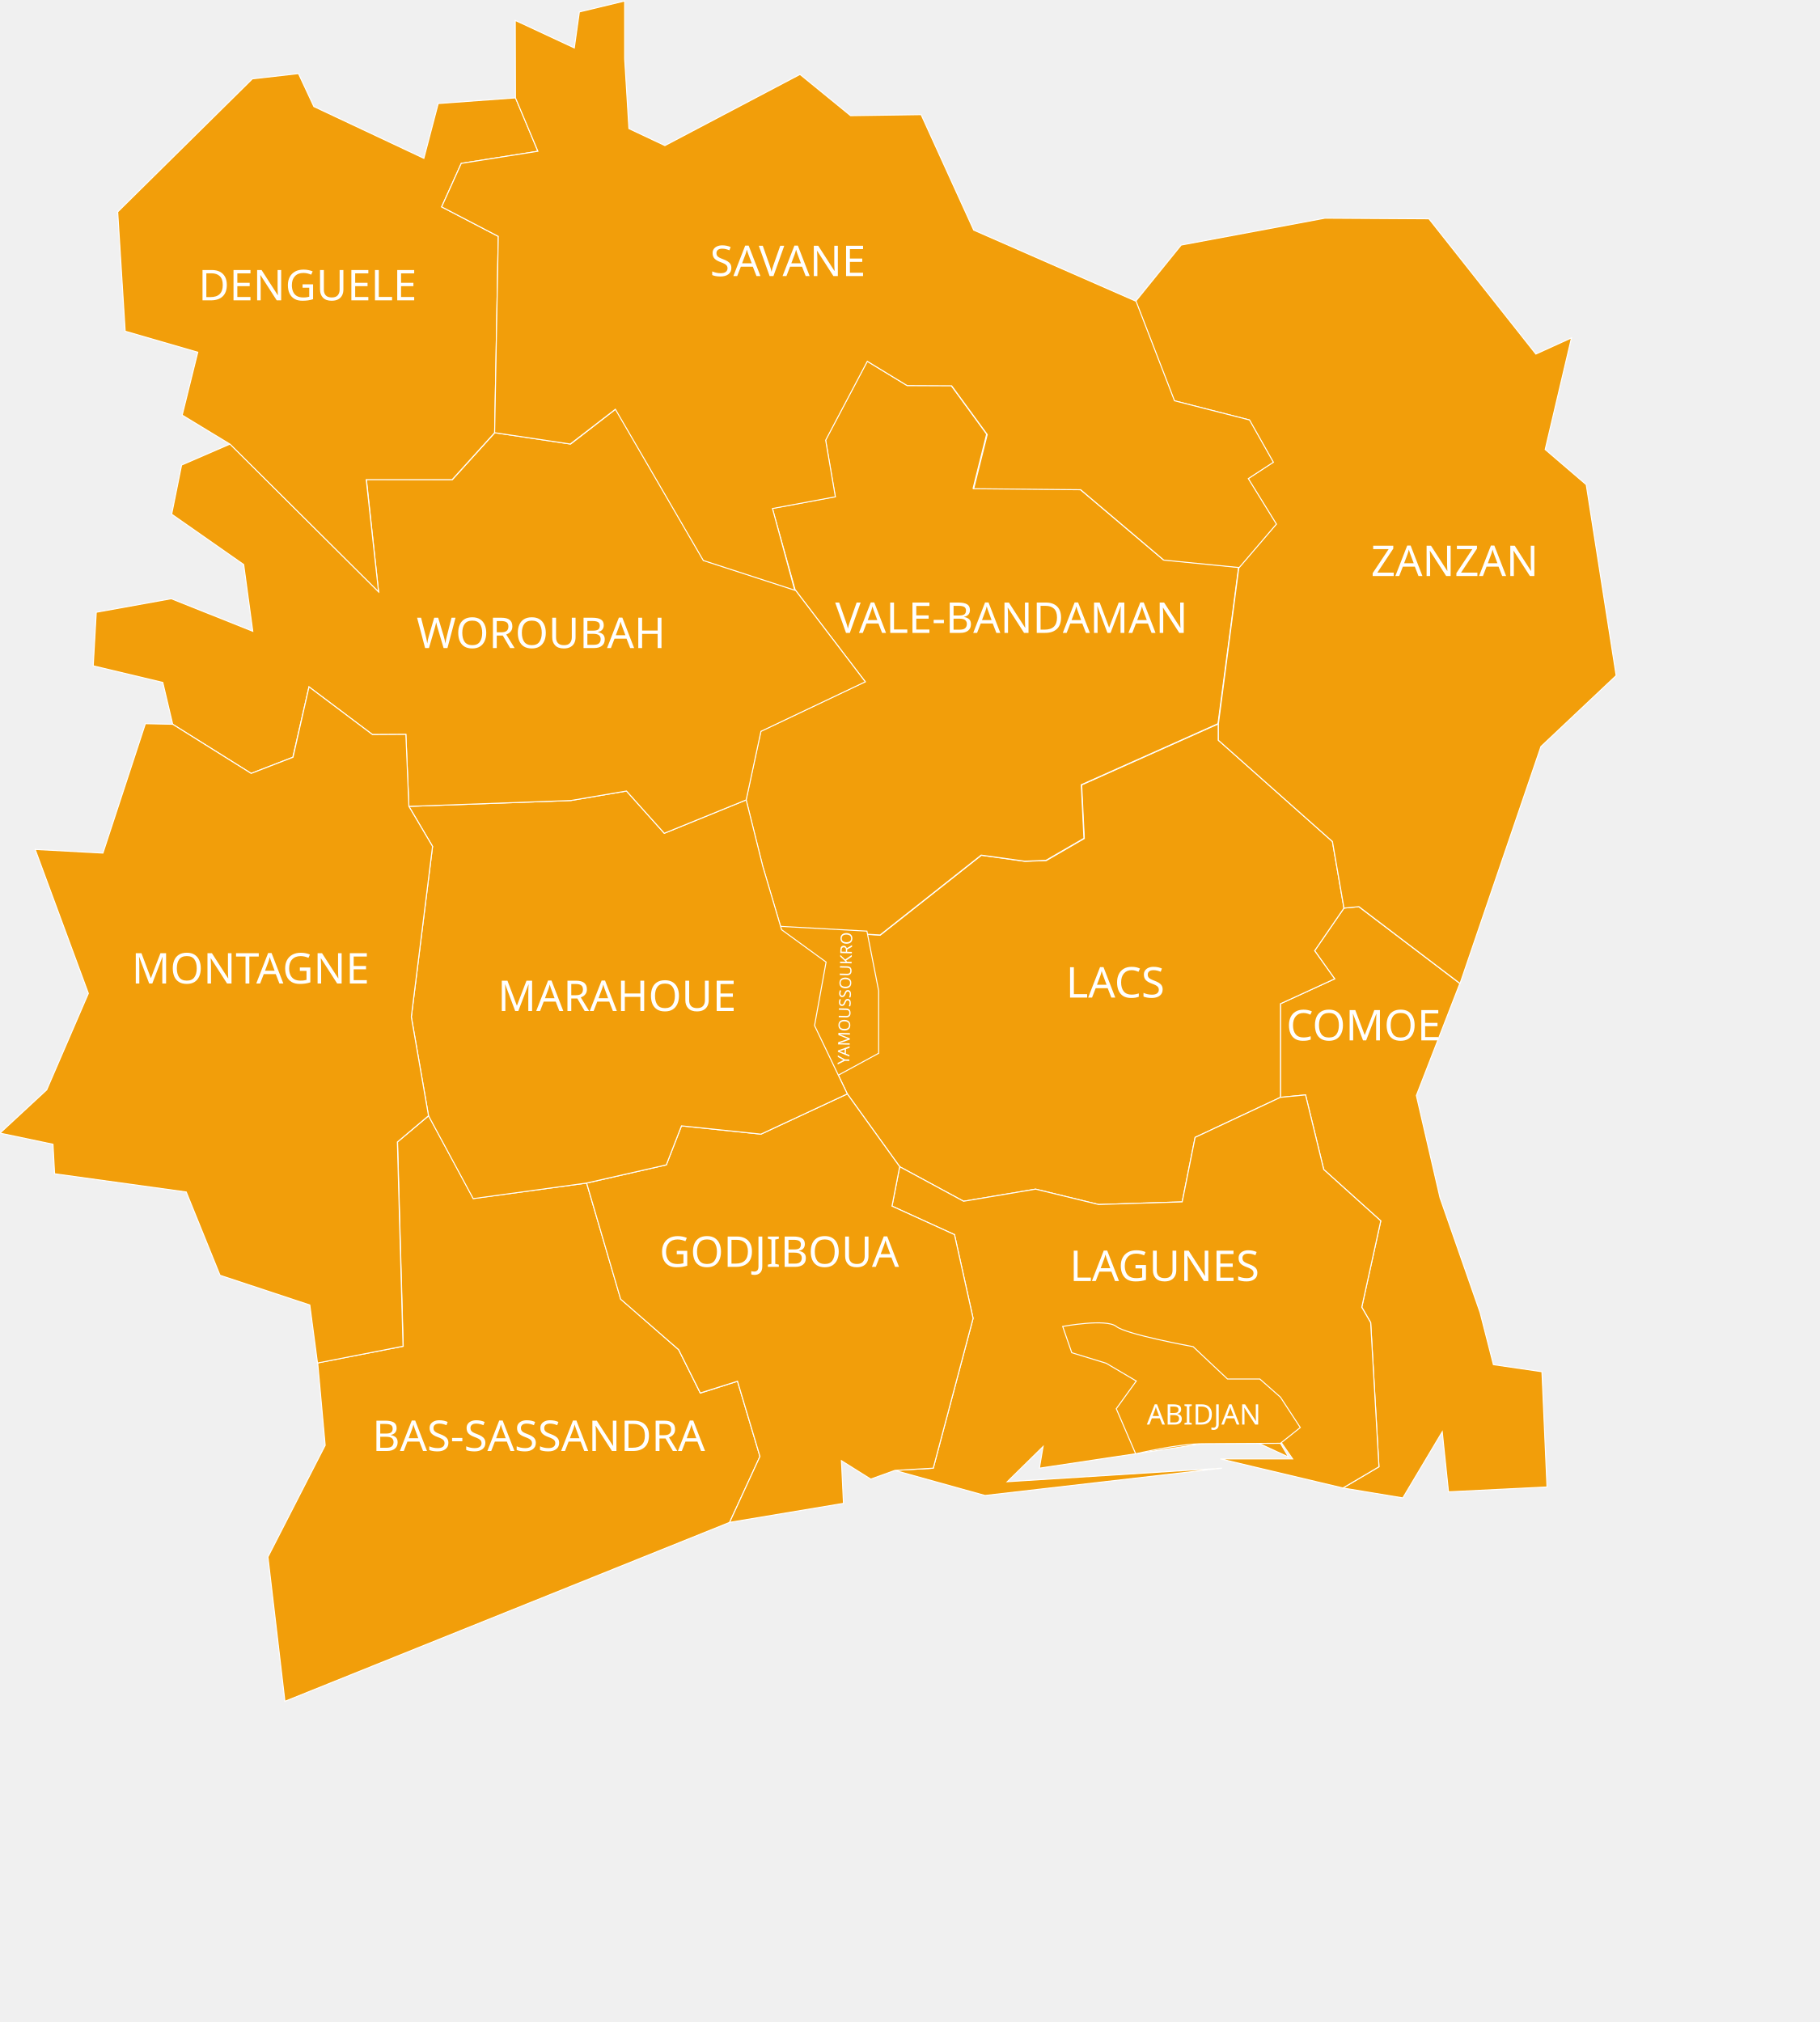
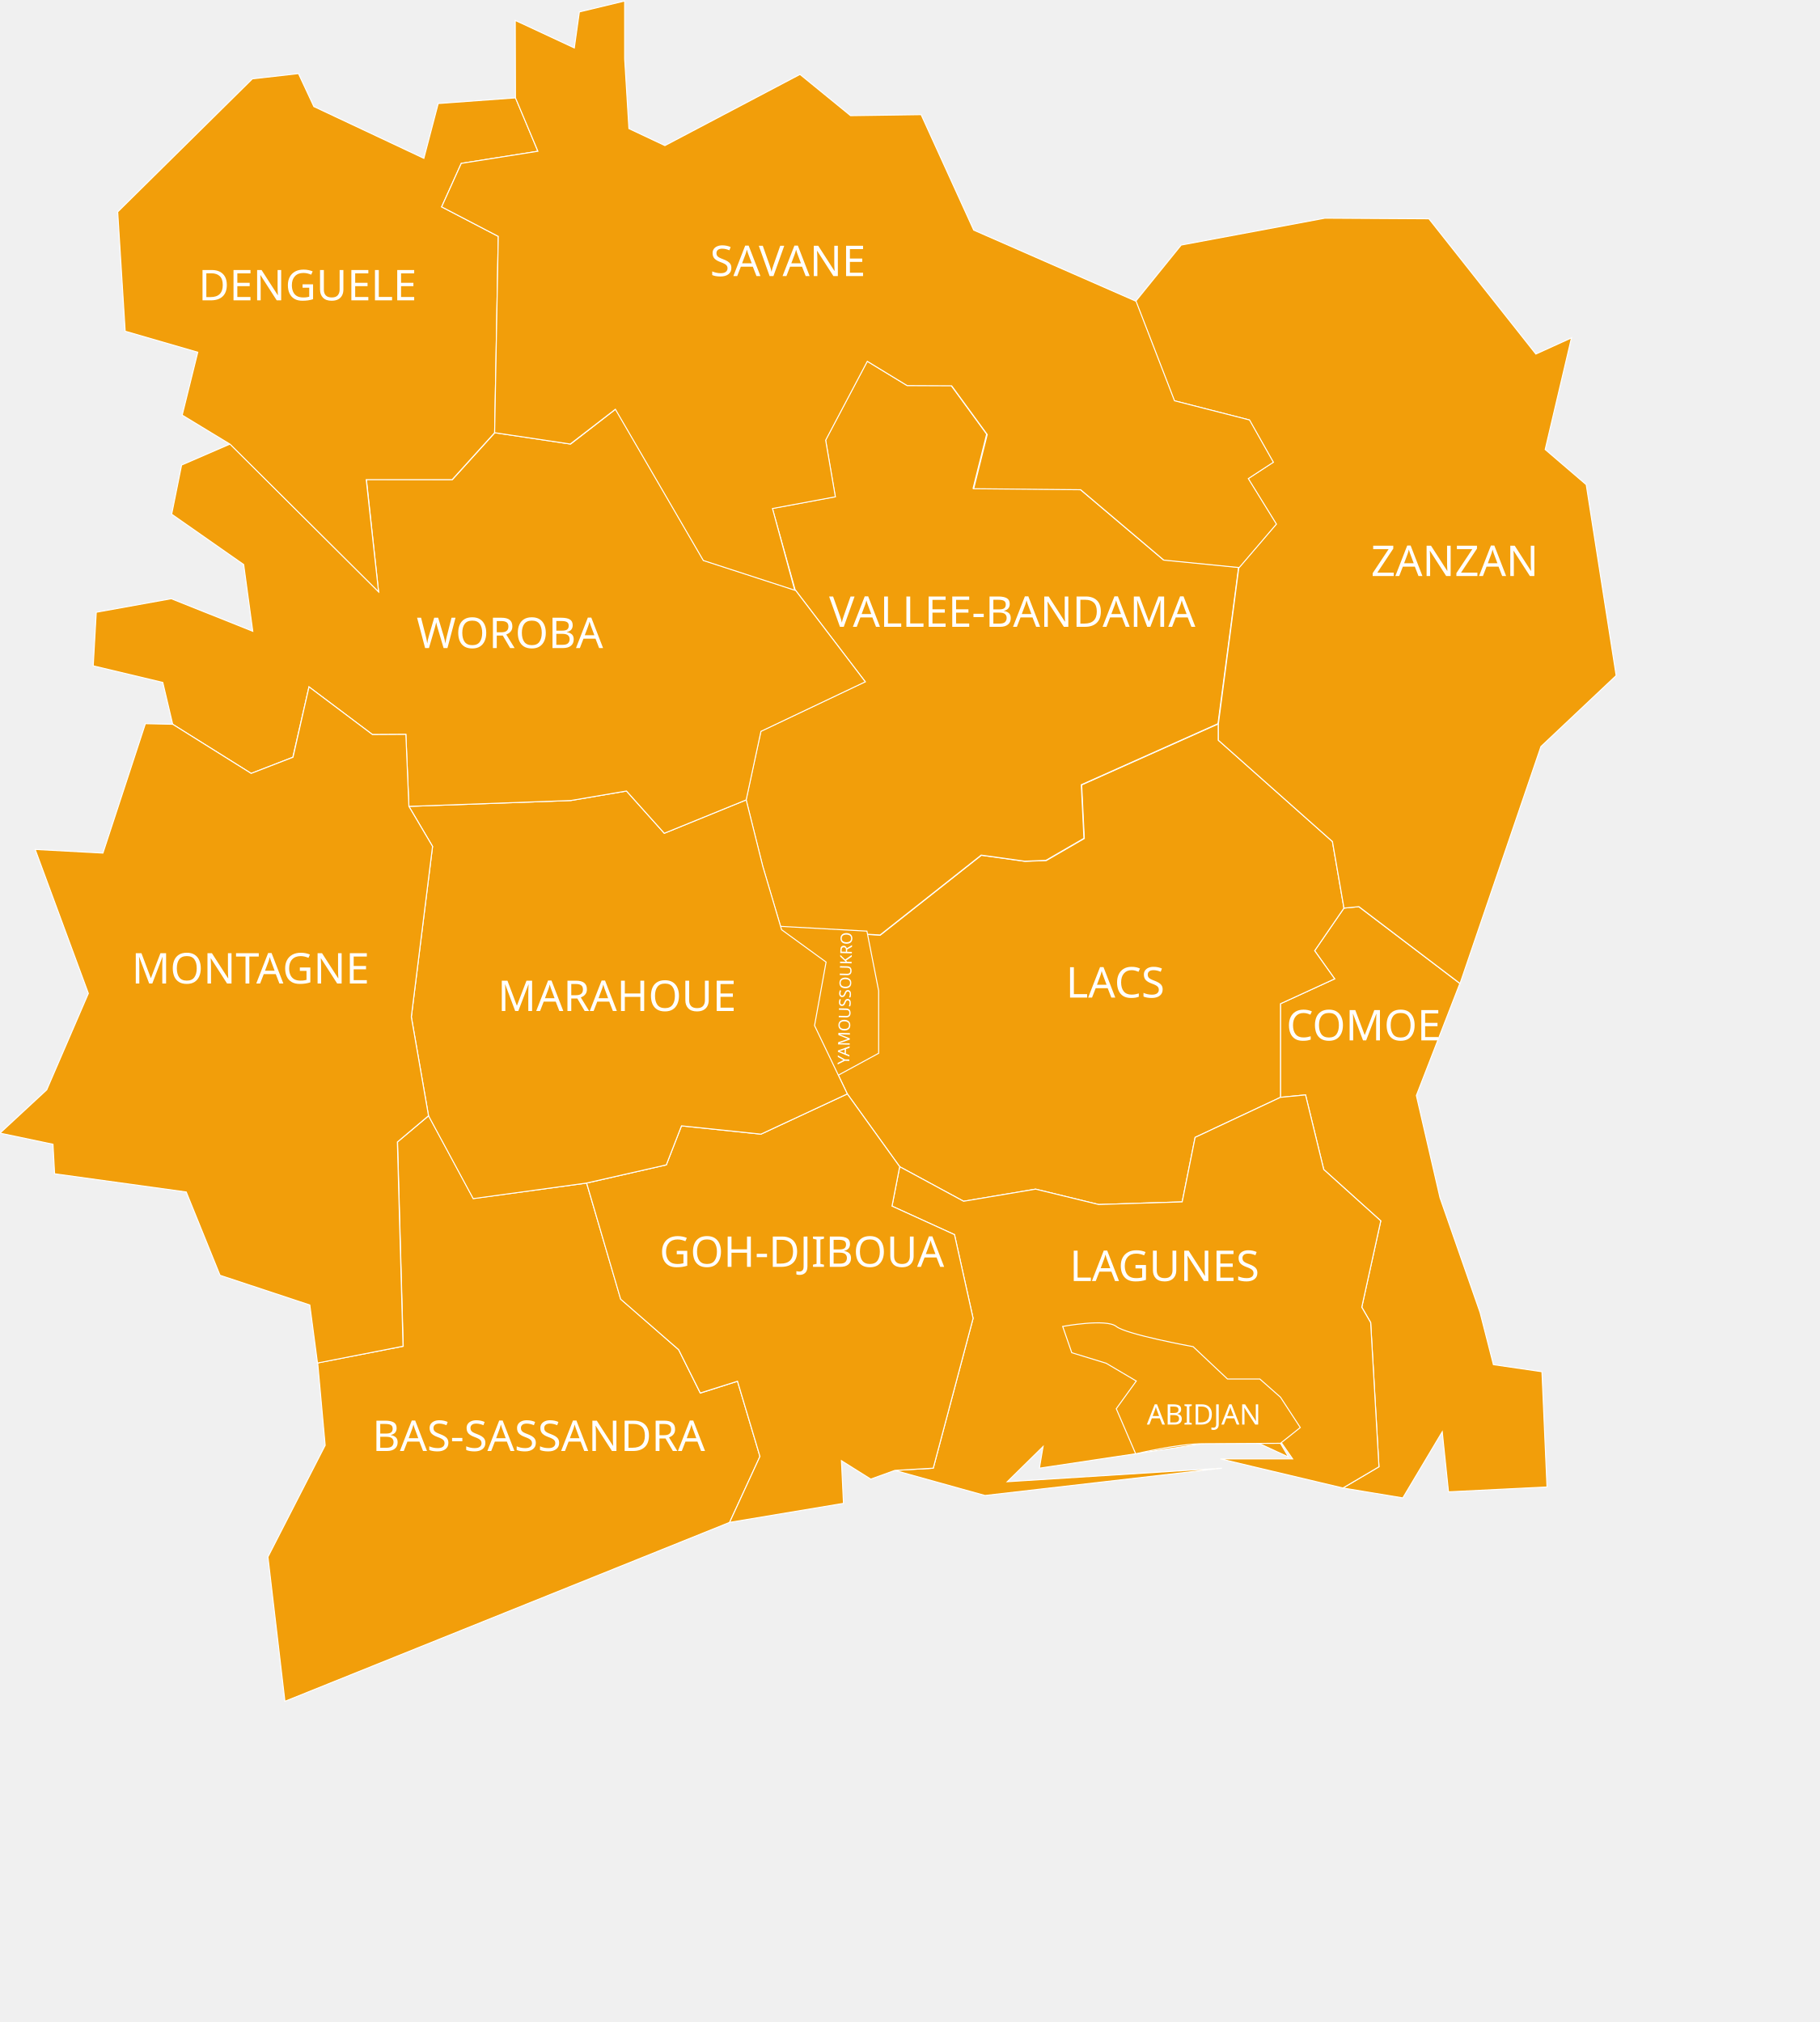
<svg xmlns="http://www.w3.org/2000/svg" xmlns:ns1="http://amcharts.com/ammap" version="1.1" id="Calque_1" x="0px" y="0px" viewBox="0 0 900 1000" style="enable-background:new 0 0 900 1000;" xml:space="preserve">
  <style type="text/css">
	.st0{fill:#F29E0A;stroke:#FFFFFF;stroke-width:0.5;}
	.st1{fill:#CCCCCC;stroke:#FFFFFF;stroke-width:0.5;}
	.st2{fill:#FFFFFF;}
	.st3{font-family:'BerlinSansFBDemi-Bold';}
	.st4{font-size:21px;}
	.st5{font-size:8px;}
	.st6{font-size:14px;}
</style>
  <defs>
    <ns1:ammap bottomLatitude="4.351" leftLongitude="-8.602" projection="mercator" rightLongitude="-2.493" topLatitude="10.74">
		</ns1:ammap>
  </defs>
  <g>
    <a>
      <polygon id="DI-Comoe" class="st0" points="765,735.4 716.3,737.8 713.2,708.1 693.7,740.8 664.1,735.9 681.9,725.4 677.8,654.1     673.4,646.5 682.8,603.8 654.6,578.4 645.6,541.5 633.2,542.7 633.2,496.4 660,484.1 650.1,470.2 664.6,449.1 671.9,448.4     721.9,486.4 700.4,541.8 712.1,592.4 731.9,649.1 738.5,674.9 762.5,678.4   " />
    </a>
    <a>
      <polygon id="DI-LAC" class="st0" points="660,484.1 633.2,496.4 633.2,542.7 591,562.5 584.6,594.4 543.3,595.7 512.1,588.1     476.5,594.1 444.9,577 419,541 402.8,507.2 408.5,475.8 386.5,459.8 435.3,462.5 485.3,423 506.9,426 517.4,425.6 536.2,414.7     534.9,388.2 602.5,358 602.5,366.1 658.9,416.2 664.6,449.1 650.1,470.2   " />
    </a>
    <a>
      <polygon id="DI-Lagune" class="st0" points="677.8,654.1 681.9,725.4 664.1,735.9 603.5,721.5 639.2,721.5 629.3,707.2     637.2,720.6 616,710.8 514,726.1 515.8,715.4 498.1,732.8 604.3,726.1 487.1,739.6 442.5,727.2 461.5,726.1 481.2,652 472,610.6     441.1,596.5 444.9,577 476.5,594.1 512.1,588.1 543.3,595.7 584.6,594.4 591,562.5 633.2,542.7 645.6,541.5 654.6,578.4     682.8,603.8 673.4,646.5   " />
    </a>
    <a>
      <path id="DI-Vallebandama" class="st0" d="M448.5,190.6l-19.7-12l-20.6,39l4.8,28l-31.1,5.8l11.3,40.3l34.6,45.4l-51.6,24.5    l-7.3,33.9l8.2,32.9l9.3,31.3l48.8,2.7l50-39.5l21.5,3l10.5-0.4l18.8-10.9l-1.3-26.5l67.6-30.2l10.2-77.4l-37.3-3.7L534.1,242    l-52.9-0.5l6.7-26.8l-17.6-24.1L448.5,190.6z" />
    </a>
    <a>
      <path id="DI-Zanzan" class="st0" d="M655.2,107.9l-71.1,13.3L561.6,149l19,49.2l37.1,9.5l11.8,20.9l-12.4,8.1l13.9,22.5    l-18.4,21.5L602.5,358v8.1l56.4,50.1l5.7,32.9l7.4-0.7l50,38l40-117.2l37.2-35.1l-14.8-94.4l-20.3-17.4l13-55.2l-17.6,8    l-52.9-66.9L655.2,107.9z" />
    </a>
    <a>
      <path id="DI-Abidjan" class="st0" d="M561.6,719l-9.6-22.3l9.9-13.7l-14.9-8.8l-17-5.2l-4.5-13c0,0,21.5-4,26.5,0s38,10,38,10    l17,16h16l10.2,9l9.8,15l-9.8,7.8l-37.9,0.2C583,713.9,561.6,719,561.6,719z" />
    </a>
    <a>
      <path id="CI-Basassandra" class="st0" d="M140.9,841.4l219.9-88.5l15-32.6l-11.1-37.2l-18.4,5.9l-10.7-21.5l-28.6-25l-16.9-57.4    l-56,7.6L212,551.8l-15.4,12.9l2.8,101.1l-42.3,8.2l3.7,40.8L132.5,770L140.9,841.4z" />
    </a>
    <a>
      <polygon id="DI-Gohdjibouha" class="st0" points="481.2,652 461.5,726.1 442.5,727.2 430.6,731.5 416.1,722.4 417.1,743.5     360.8,752.9 375.8,720.3 364.7,683.1 346.3,688.9 335.6,667.5 306.9,642.5 290.1,585.1 329.5,576.1 337,556.8 376.3,560.9     419,541 444.9,577 441.1,596.5 472,610.6   " />
    </a>
    <a>
      <polygon id="DI-Yamoussoukro" class="st0" points="400.4,504.9 400.4,482 379.9,457.8 428.7,460.5 434.5,490 434.5,520.9     412.4,532.9   " />
    </a>
    <a>
      <polygon id="DI-Marouhe" class="st0" points="419,541 376.3,560.9 337,556.8 329.5,576.1 290,585.1 234,592.8 211.9,551.8     203.4,502.9 213.9,418.6 202.2,398.8 282.3,395.9 309.8,391.2 328.5,412.1 369,395.6 377.2,428.4 386.5,459.8 408.5,475.8     402.8,507.2   " />
    </a>
    <a>
      <polygon id="DI-Woroba" class="st0" points="427.9,337.2 376.3,361.7 369,395.6 328.5,412.1 309.8,391.2 282.3,395.9 202.2,398.8     200.7,363.2 184.2,363.3 152.8,339.7 144.8,374.5 124.2,382.5 85.4,358.2 80.5,337.5 46.1,329.3 47.6,302.8 84.7,296.1 125,312.2     120.5,279.2 84.9,254.3 89.8,230 113.8,219.6 187.2,292.6 181.2,237.1 223.7,237.2 244.7,214 282.2,219.6 304.5,202.3 348,277.1     393.3,291.8   " />
    </a>
    <a>
      <polygon id="DI-Montagne" class="st0" points="211.9,551.8 196.5,564.8 199.3,665.8 157,674.1 153.2,645.4 108.8,630.7     92.1,589.5 27,580.5 26.2,565.9 0,560.4 23.1,539 43.7,491.3 17.4,420.1 50.9,421.9 71.9,357.9 85.4,358.2 124.2,382.5     144.9,374.5 152.8,339.7 184.2,363.3 200.7,363.2 202.2,398.8 213.9,418.6 203.4,502.9   " />
    </a>
    <a>
      <path id="DI-Denguele" class="st0" d="M155.2,52.7l-7.6-16.3L124.8,39l-66.6,65.8l3.7,59l35.9,10.4l-7.7,31.1l23.7,14.4l73.4,73    l-6.1-55.5h42.5l21-23.2l1.8-97.1l-28-14.6l9.7-21.5l37.9-6l-11-26.4l-38.3,2.8l-7.1,27.1L155.2,52.7z" />
    </a>
    <a>
      <path id="DI-Savane" class="st0" d="M308.9,0.5l-22.4,5.4L284,23.7l-29.2-13.6l0.1,38.3L266,74.8l-37.9,6l-9.7,21.5l28,14.6    l-1.8,97.1l37.4,5.6l22.3-17.2l43.5,74.8l45.2,14.7l-11-40.4l31.1-5.8l-4.8-28l20.6-39l19.7,12l22,0.1l17.6,24.1l-6.7,26.8    l52.9,0.5l41.1,34.8l37.3,3.7l18.4-21.5l-13.9-22.5l12.4-8.1l-11.8-20.9l-37.1-9.5l-19-49.2l-80.3-35.2l-26-57.1l-34.9,0.5    l-25-20.4L328.8,72L311,63.6l-2.1-34.5V0.5z" />
    </a>
  </g>
  <path class="st1" d="M-111,725.9" />
  <text transform="matrix(1 0 0 1 678 284.8898)" class="st2 st3 st4">ZANZAN</text>
-   <text transform="matrix(1 0 0 1 413 312.9998)" class="st2 st3 st4">VALE-BANDAMAN</text>
+   <text transform="matrix(1 0 0 1 410 309.9998)" class="st2 st3 st4">VALLEE-BANDAMA</text>
  <text transform="matrix(1 0 0 1 527.1147 493.3499)" class="st2 st3 st4">LACS</text>
  <text transform="matrix(1 0 0 1 246.1147 499.9999)" class="st2 st3 st4">MARAHOUE</text>
-   <text transform="matrix(1 0 0 1 206.0001 320.4996)" class="st2 st3 st4">WOROUBAH</text>
-   <text transform="matrix(1 0 0 1 326.1147 626.5361)" class="st2 st3 st4">GODJIBOUA</text>
+   <text transform="matrix(1 0 0 1 206.0001 320.4996)" class="st2 st3 st4">WOROBA</text>
+   <text transform="matrix(1 0 0 1 326.1147 626.5361)" class="st2 st3 st4">GOH-DJIBOUA</text>
  <text transform="matrix(1 0 0 1 184.1147 717.5999)" class="st2 st3 st4">BAS-SASSANDRA</text>
  <text transform="matrix(1 0 0 1 65.1147 486.3999)" class="st2 st3 st4">MONTAGNE</text>
  <text transform="matrix(1 0 0 1 528.95 633.5361)" class="st2 st3 st4">LAGUNES</text>
  <text transform="matrix(2.380953e-02 -0.9997 0.9997 2.380953e-02 419.9305 526.5927)" class="st2 st3 st5">YAMOUSSOUKRO</text>
  <text transform="matrix(1 0 0 1 351.1147 136.5361)" class="st2 st3 st4">SAVANE</text>
  <text transform="matrix(1 0 0 1 98.1147 148.536)" class="st2 st3 st4">DENGUELE</text>
  <text transform="matrix(1 0 0 1 636.1147 514.5361)" class="st2 st3 st4">COMOE</text>
  <text transform="matrix(1 0 0 1 567.1147 704.5361)" class="st2 st3 st6">ABIDJAN</text>
</svg>
